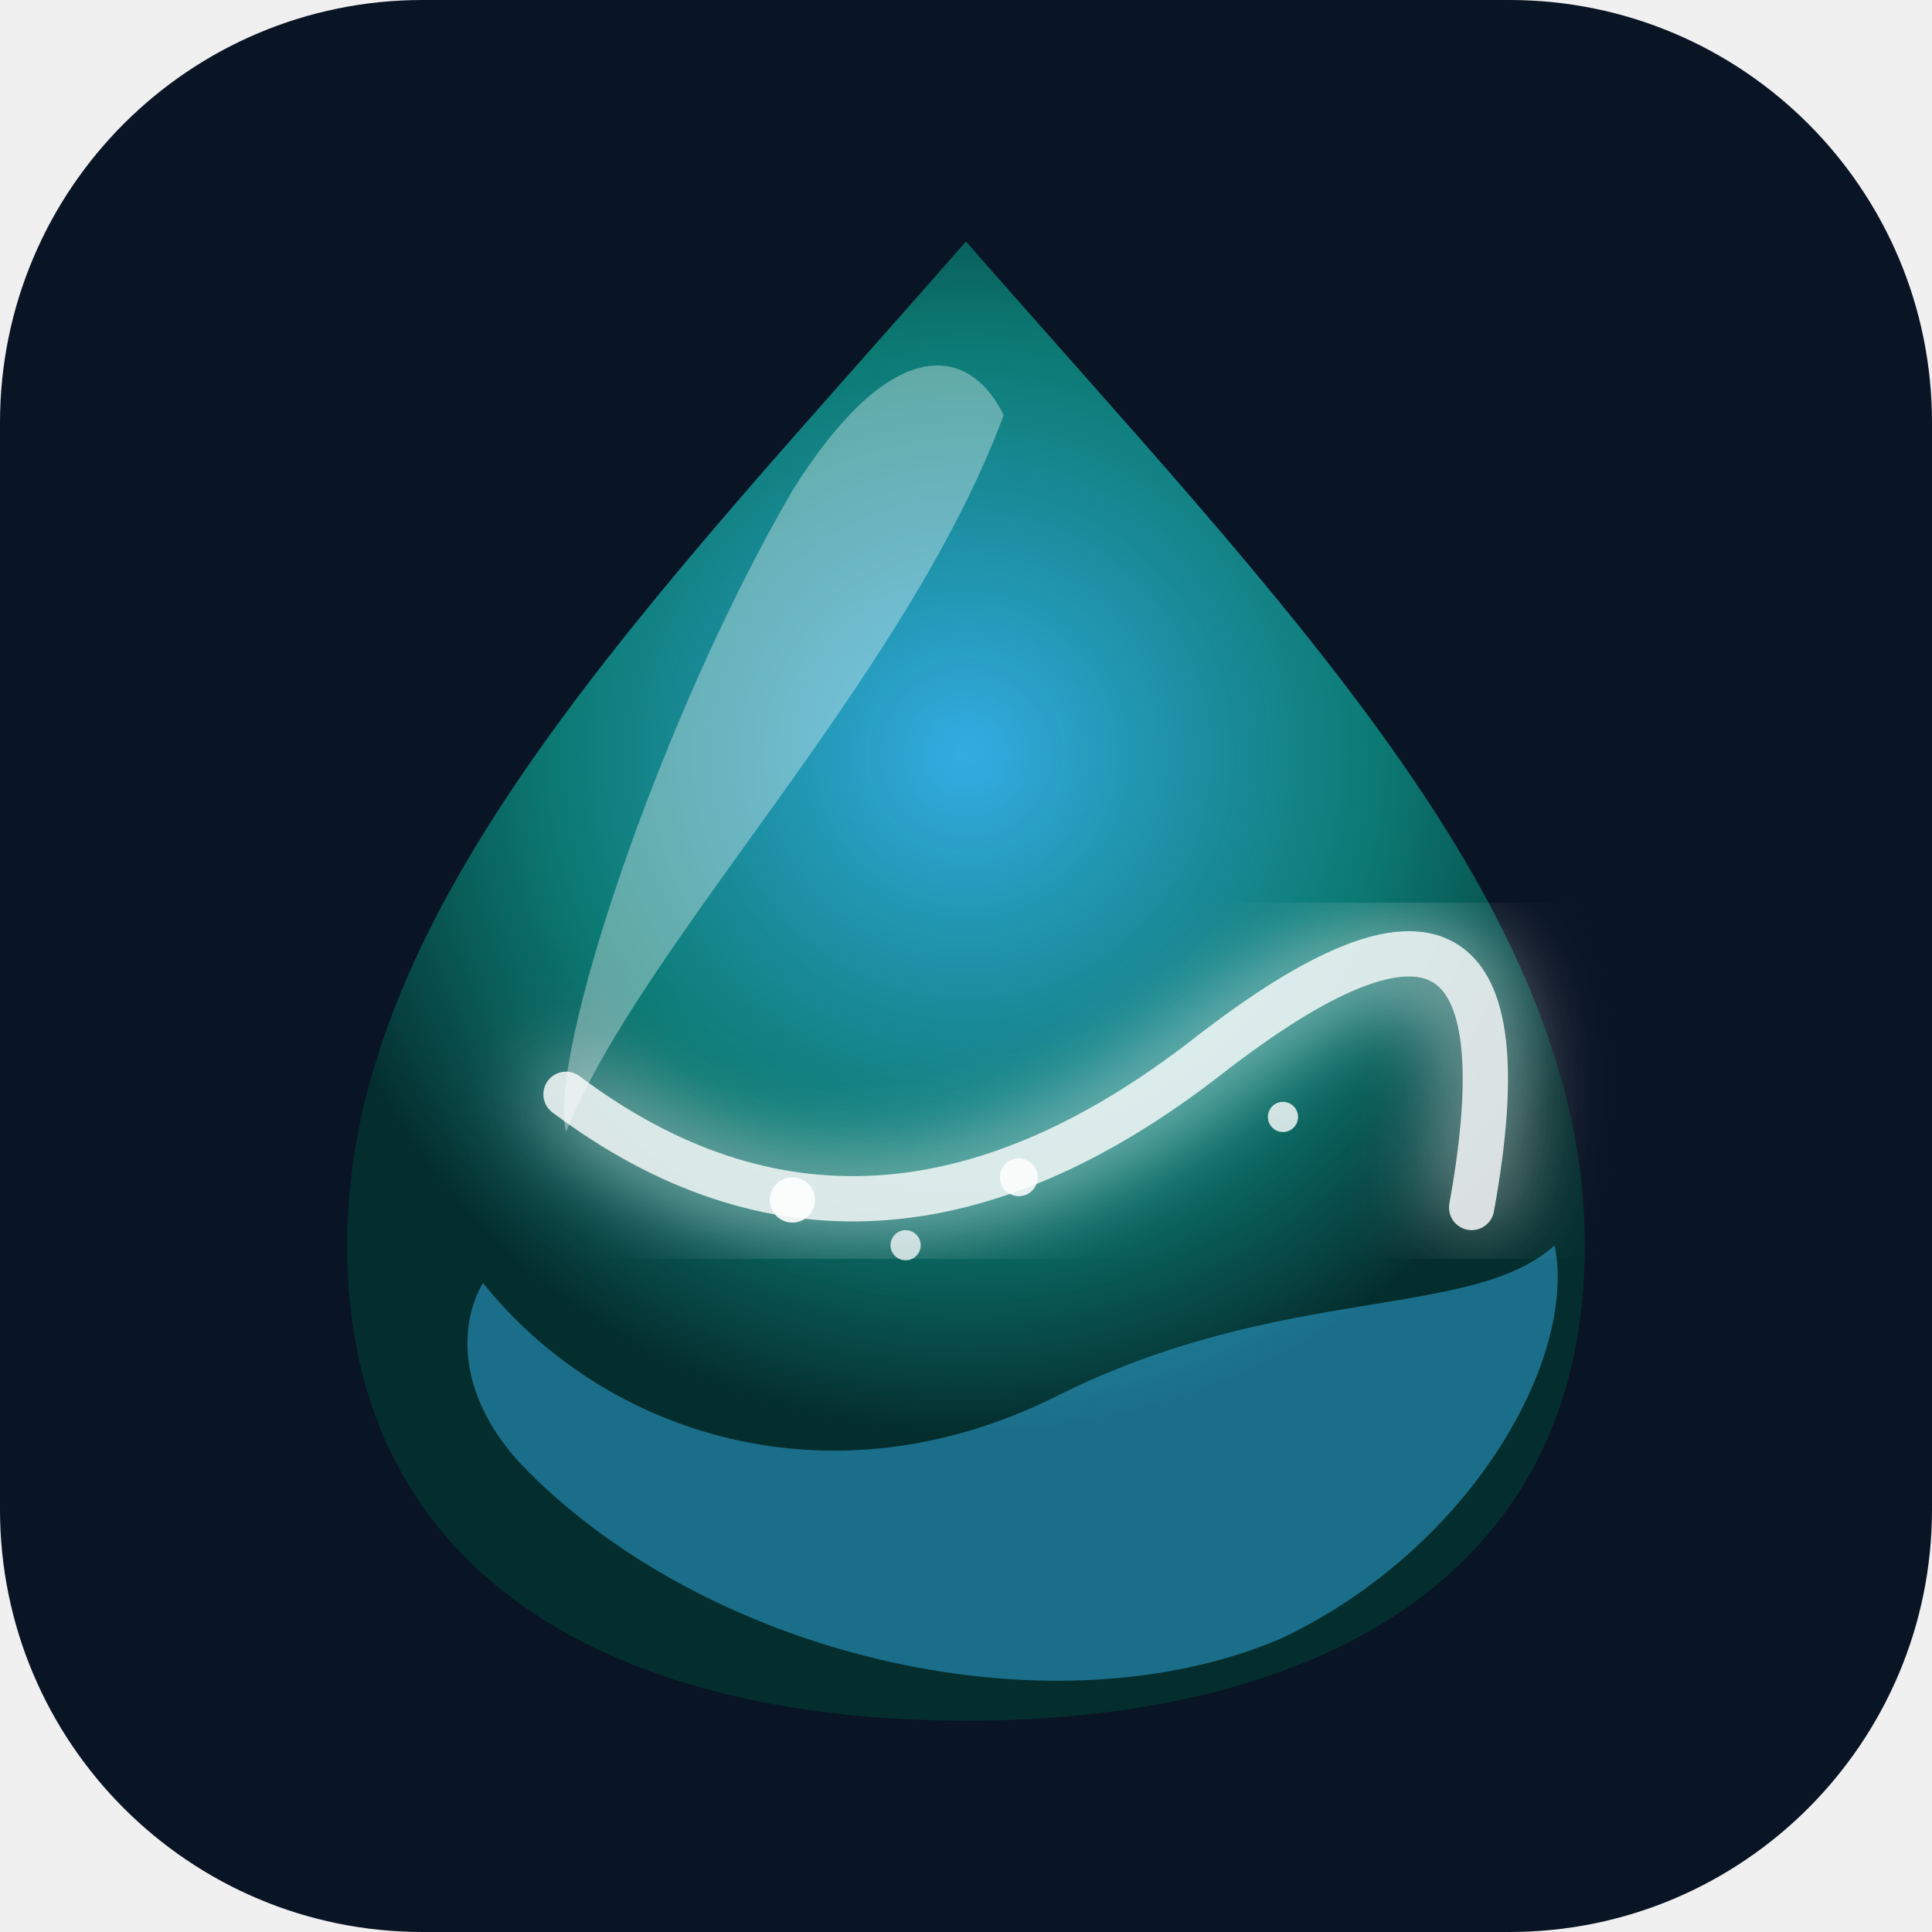
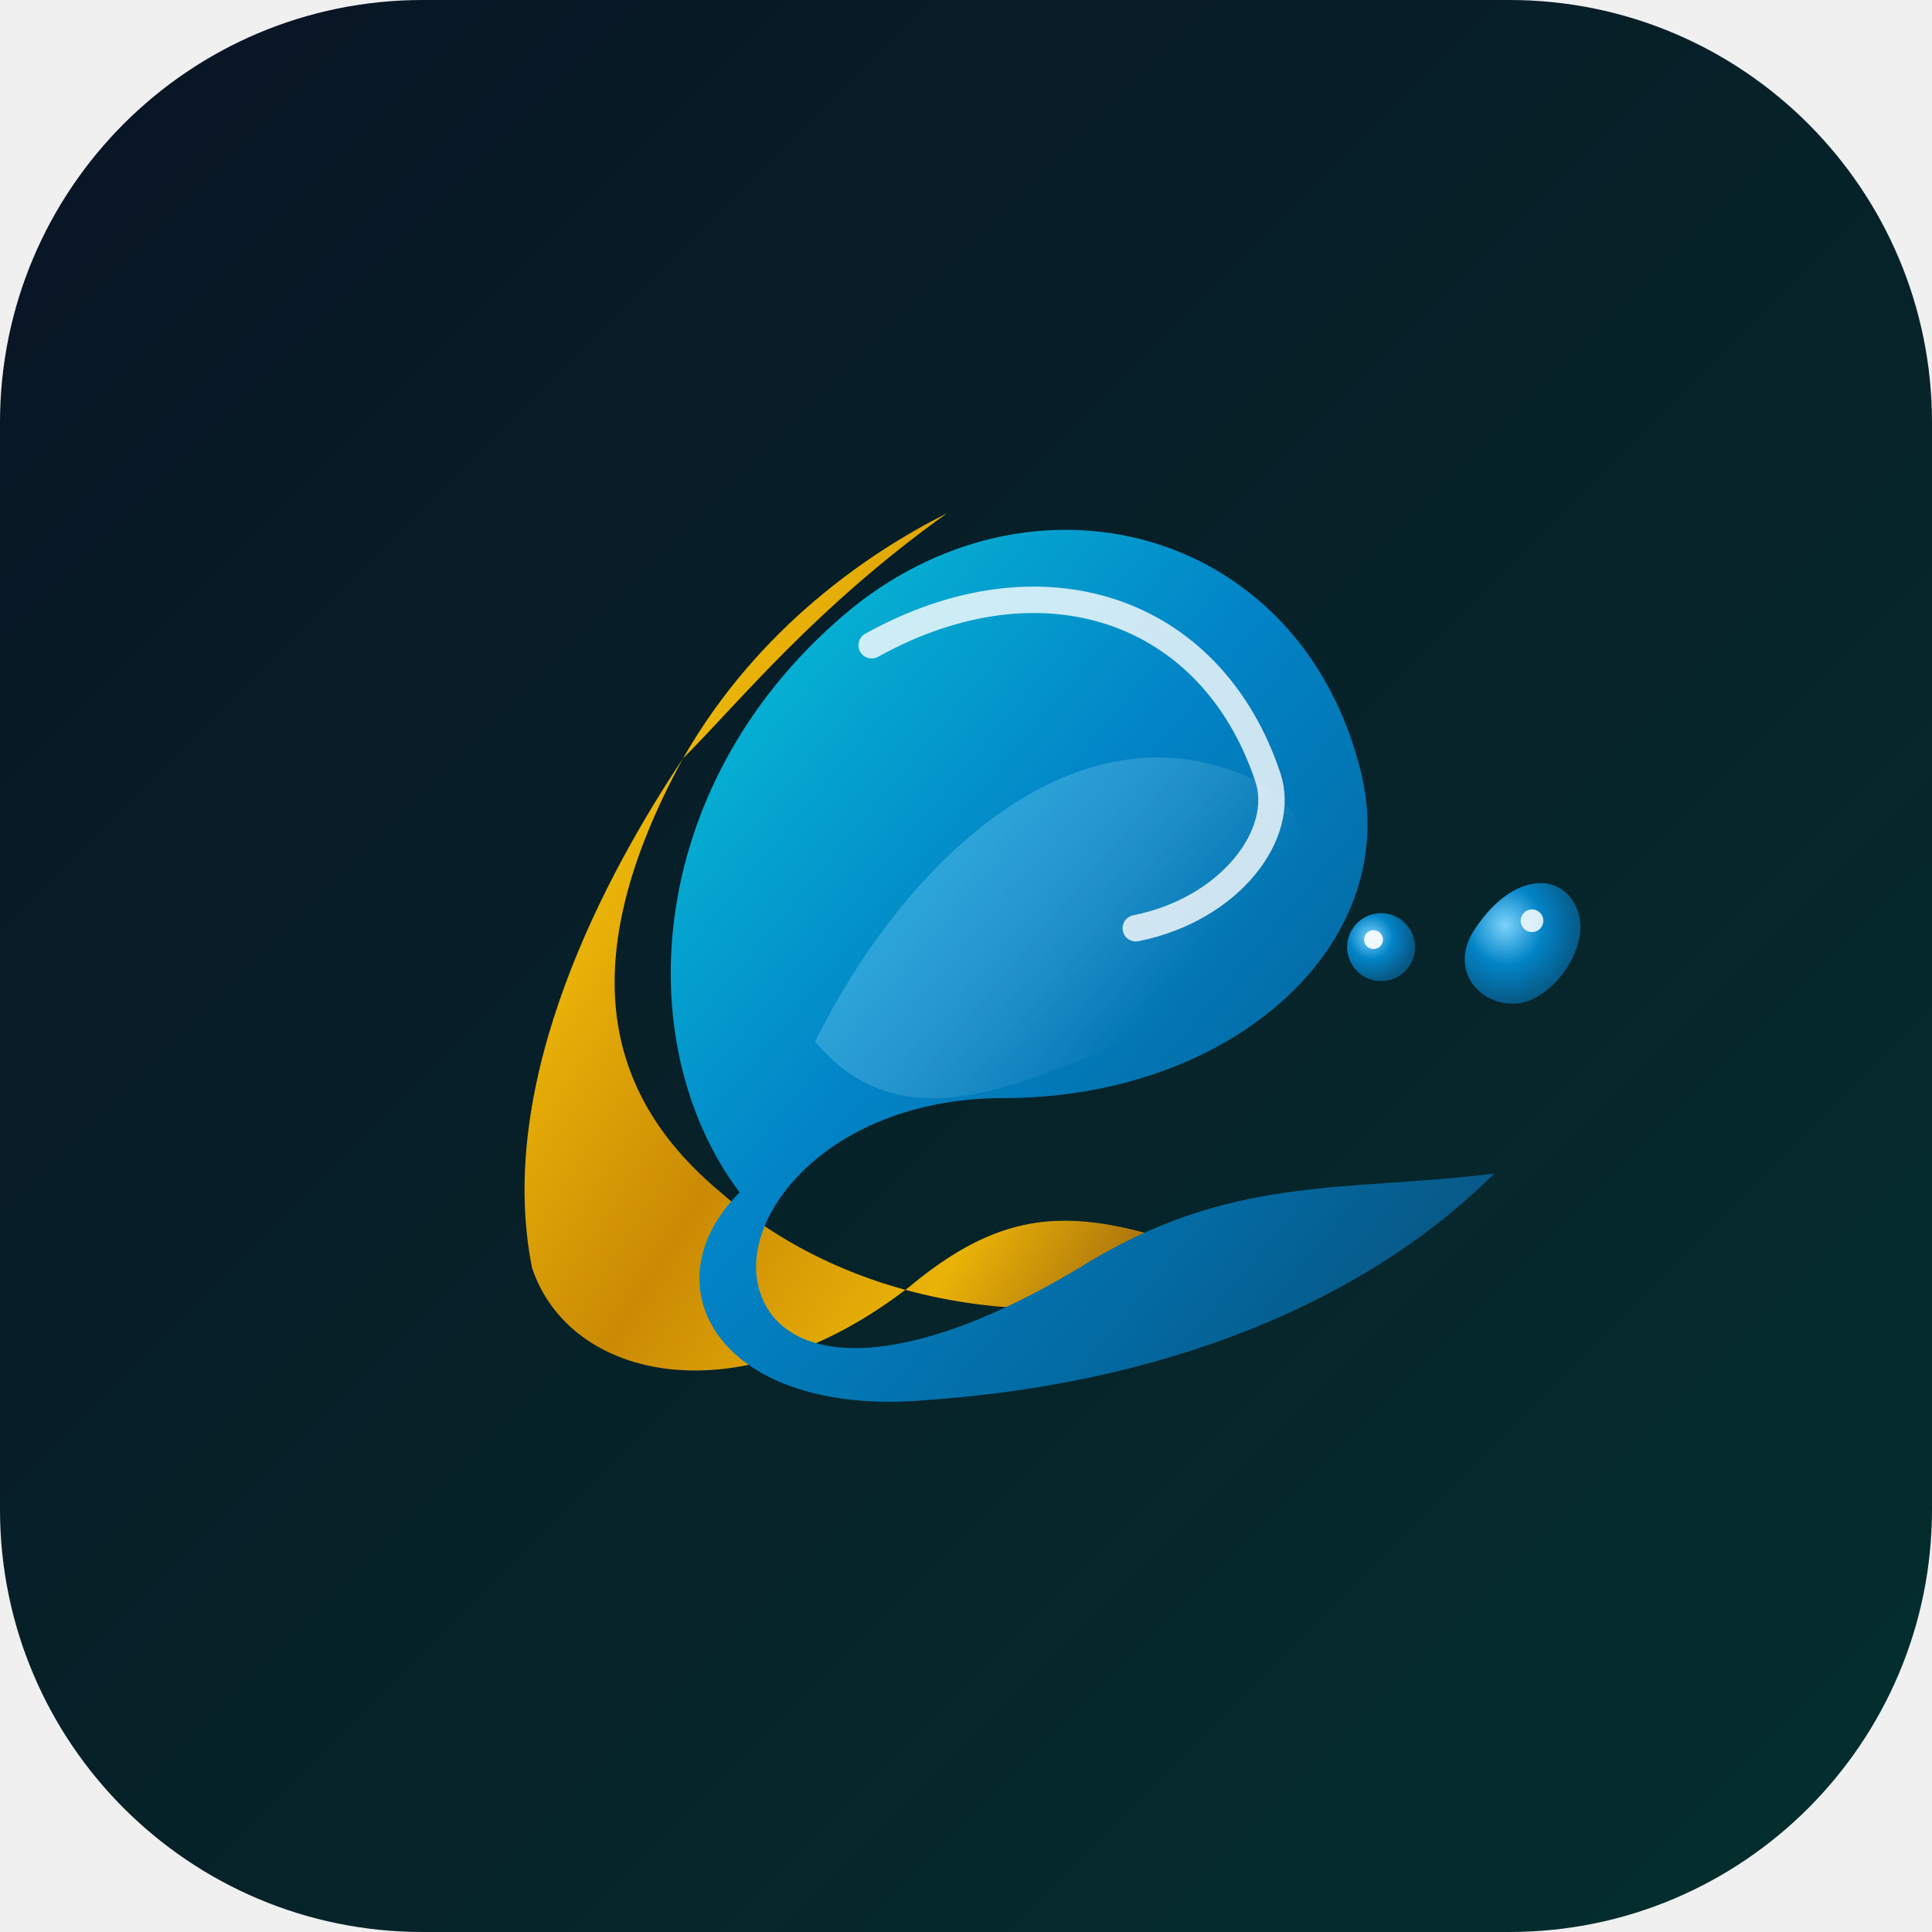
<svg xmlns="http://www.w3.org/2000/svg" viewBox="0 0 512 512" fill="none">
  <defs>
-     <linearGradient id="resinGrad" x1="64" y1="64" x2="448" y2="448" gradientUnits="userSpaceOnUse">
+     <linearGradient id="bgGrad" x1="0" y1="0" x2="512" y2="512" gradientUnits="userSpaceOnUse">
+       <stop offset="0%" stop-color="#091424" />
+       <stop offset="100%" stop-color="#042f2e" />
+     </linearGradient>
+     <linearGradient id="waveResinFlow" x1="50" y1="30" x2="350" y2="280" gradientUnits="userSpaceOnUse">
      <stop offset="0%" stop-color="#0284c7" />
-       <stop offset="45%" stop-color="#0d9488" />
-       <stop offset="80%" stop-color="#0f172a" />
-       <stop offset="100%" stop-color="#f59e0b" />
+       <stop offset="25%" stop-color="#06b6d4" />
+       <stop offset="50%" stop-color="#0284c7" />
+       <stop offset="75%" stop-color="#0369a1" />
+       <stop offset="100%" stop-color="#0c4a6e" />
    </linearGradient>
-     <radialGradient id="dropletGlow" cx="256" cy="200" r="180" gradientUnits="userSpaceOnUse">
-       <stop offset="0%" stop-color="#38bdf8" stop-opacity="0.9" />
-       <stop offset="60%" stop-color="#0d9488" stop-opacity="0.8" />
-       <stop offset="100%" stop-color="#042f2e" stop-opacity="0.95" />
+     <linearGradient id="goldRibbonSweep" x1="40" y1="120" x2="260" y2="260" gradientUnits="userSpaceOnUse">
+       <stop offset="0%" stop-color="#fef08a" />
+       <stop offset="25%" stop-color="#eab308" />
+       <stop offset="50%" stop-color="#ca8a04" />
+       <stop offset="75%" stop-color="#eab308" />
+       <stop offset="100%" stop-color="#854d0e" />
+     </linearGradient>
+     <linearGradient id="glassGlossSheen" x1="120" y1="40" x2="260" y2="160" gradientUnits="userSpaceOnUse">
+       <stop offset="0%" stop-color="#ffffff" stop-opacity="0.85" />
+       <stop offset="40%" stop-color="#38bdf8" stop-opacity="0.6" />
+       <stop offset="100%" stop-color="#ffffff" stop-opacity="0" />
+     </linearGradient>
+     <radialGradient id="dropletHighlight" cx="35%" cy="35%" r="65%">
+       <stop offset="0%" stop-color="#7dd3fc" />
+       <stop offset="50%" stop-color="#0284c7" />
+       <stop offset="100%" stop-color="#075985" />
    </radialGradient>
-     <filter id="softGlow" x="-20%" y="-20%" width="140%" height="140%">
-       <feGaussianBlur stdDeviation="12" result="blur" />
-       <feComposite in="SourceGraphic" in2="blur" operator="over" />
-     </filter>
  </defs>
-   <rect width="512" height="512" rx="112" fill="#091424" />
-   <path d="M256 64 C 340 160, 420 240, 420 330 C 420 420, 346 456, 256 456 C 166 456, 92 420, 92 330 C 92 240, 172 160, 256 64 Z" fill="url(#dropletGlow)" />
-   <path d="M128 340 C 160 380, 220 400, 280 370 C 340 340, 390 350, 412 330 C 418 360, 390 410, 340 434 C 280 460, 190 440, 140 390 C 120 370, 122 350, 128 340 Z" fill="#38bdf8" opacity="0.45" />
-   <path d="M150 290 Q 230 350, 320 280 T 390 320" stroke="#ffffff" stroke-width="12" stroke-linecap="round" fill="none" opacity="0.85" filter="url(#softGlow)" />
-   <circle cx="210" cy="318" r="6" fill="#ffffff" opacity="0.9" />
-   <circle cx="240" cy="330" r="4" fill="#ffffff" opacity="0.75" />
-   <circle cx="270" cy="312" r="5" fill="#ffffff" opacity="0.85" />
-   <circle cx="340" cy="296" r="4" fill="#ffffff" opacity="0.8" />
-   <path d="M210 130 C 235 90, 256 90, 266 110 C 240 180, 170 250, 150 300 C 145 280, 175 190, 210 130 Z" fill="#ffffff" opacity="0.35" />
+   <rect width="512" height="512" rx="112" fill="url(#bgGrad)" />
+   <g transform="translate(56, 96) scale(1.0)">
+     <path d="M 125 105 C 105 135, 75 190, 85 240 C 95 270, 140 280, 185 245 C 215 220, 235 225, 275 240 C 235 258, 175 255, 135 220 C 105 195, 95 160, 125 105 Z" fill="url(#goldRibbonSweep)" />
+     <path d="M 125 105 C 145 70, 175 50, 195 40 C 160 65, 140 90, 125 105 Z" fill="url(#goldRibbonSweep)" />
+     <path d="M 140 220 C 110 180, 115 110, 170 65 C 220 25, 290 45, 305 110 C 315 155, 270 195, 210 195 C 165 195, 140 225, 145 245 C 150 265, 180 270, 230 240 C 270 215, 300 220, 340 215 C 310 245, 260 270, 190 275 C 135 280, 115 245, 140 220 Z" fill="url(#waveResinFlow)" />
+     <path d="M 160 180 C 185 130, 230 90, 275 110 C 300 120, 295 160, 255 175 C 220 188, 185 210, 160 180 Z" fill="url(#glassGlossSheen)" opacity="0.85" />
+     <path d="M 175 75 C 220 50, 265 65, 280 110 C 285 125, 270 145, 245 150" stroke="#ffffff" stroke-width="7" stroke-linecap="round" opacity="0.8" />
+     <circle cx="310" cy="155" r="9" fill="url(#dropletHighlight)" />
+     <circle cx="308" cy="153" r="2.5" fill="#ffffff" opacity="0.9" />
+     <path d="M 335 150 C 345 135, 358 135, 362 145 C 366 155, 355 170, 345 170 C 335 170, 328 160, 335 150 Z" fill="url(#dropletHighlight)" />
+     <circle cx="350" cy="148" r="3" fill="#ffffff" opacity="0.85" />
+   </g>
</svg>
